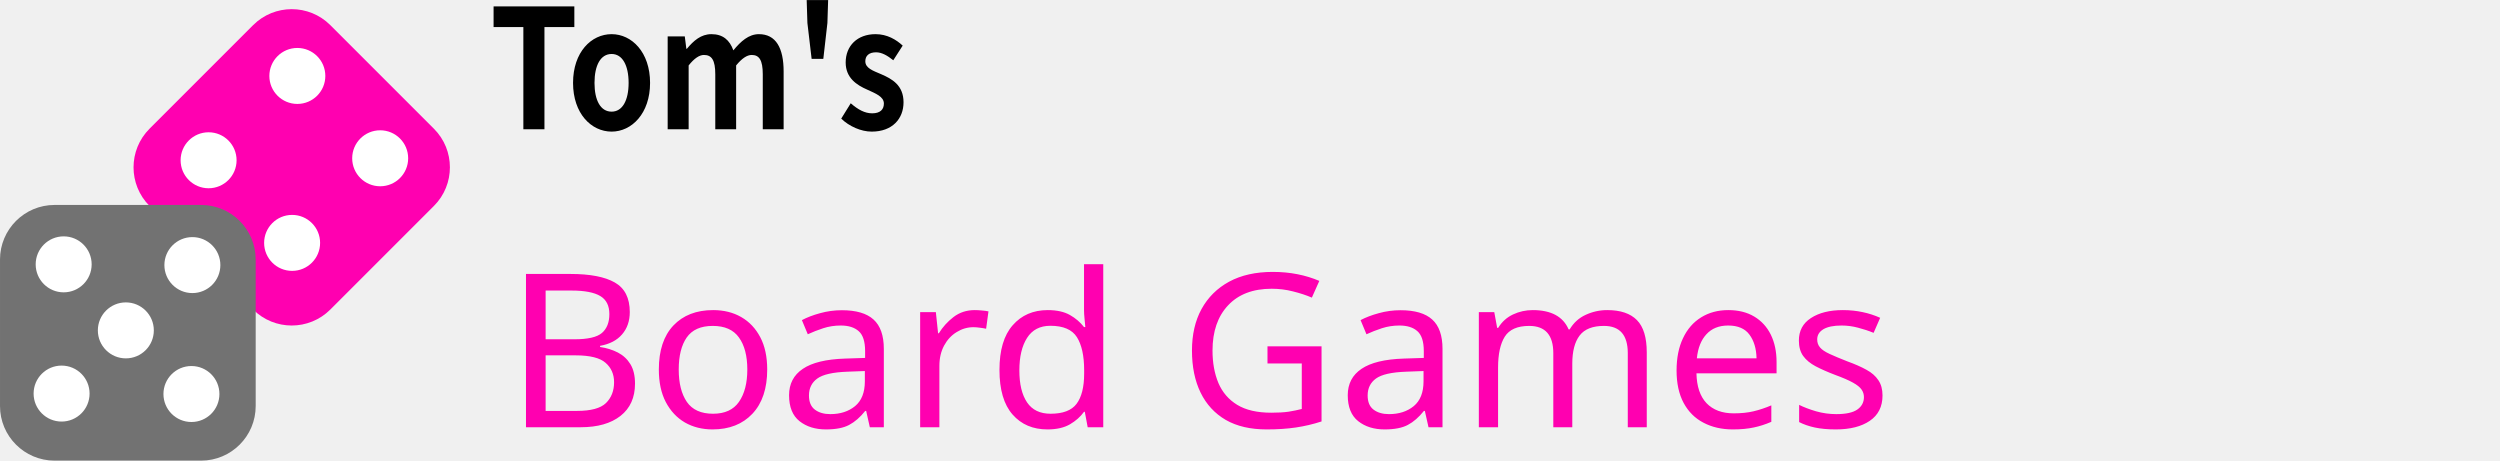
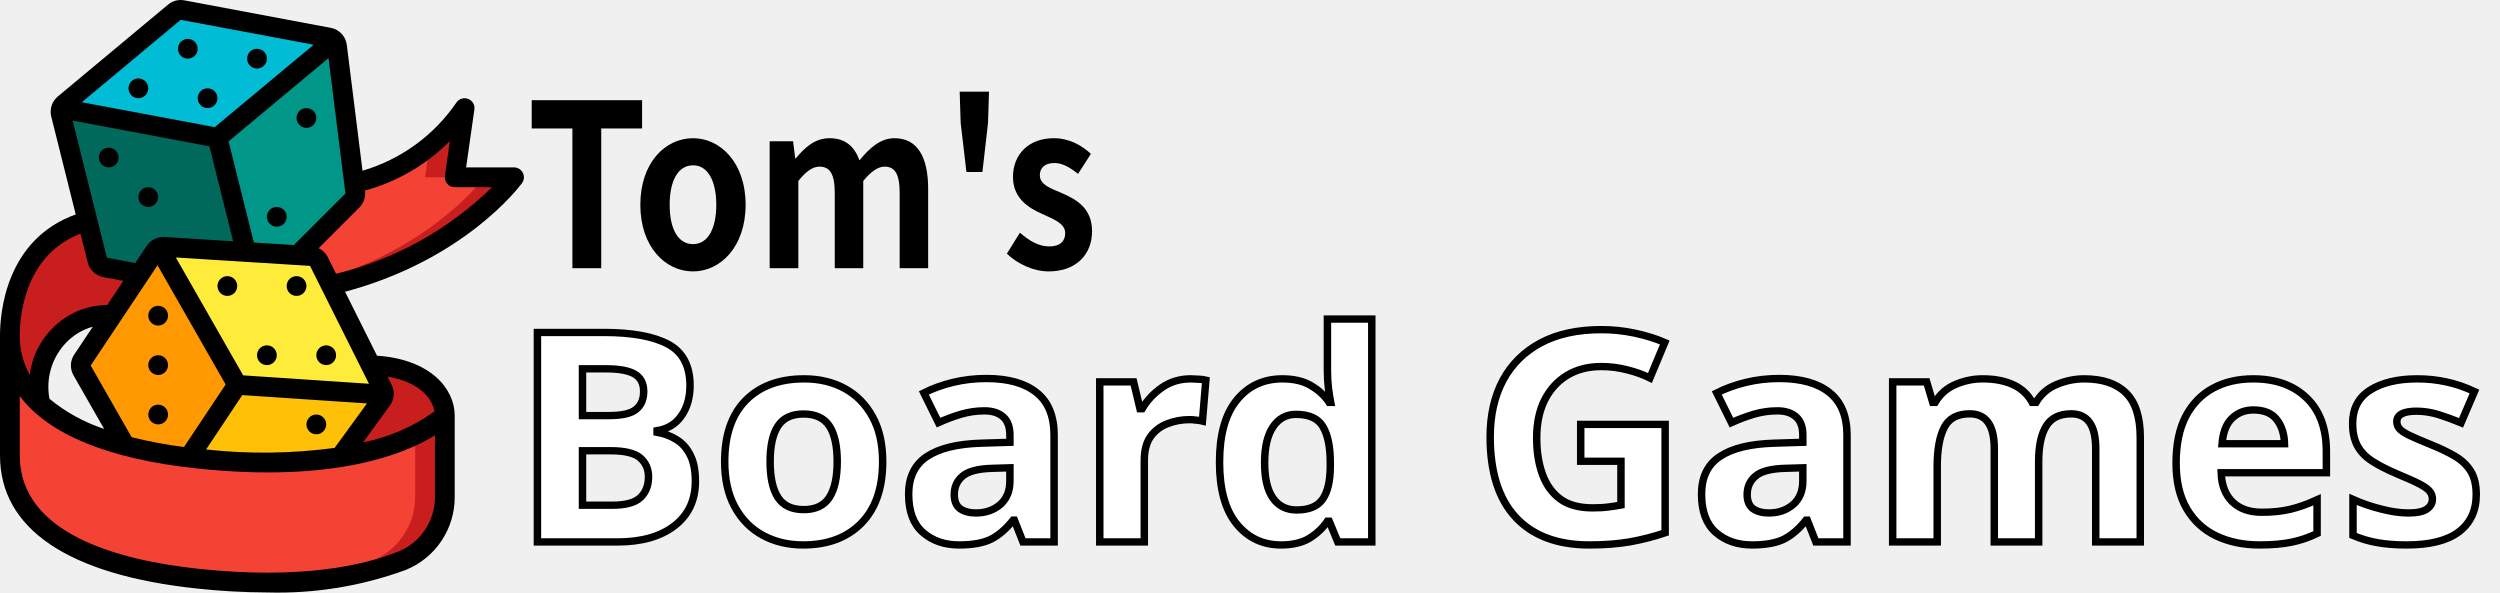
- <svg xmlns="http://www.w3.org/2000/svg" width="301.103mm" height="55.479mm" viewBox="0 0 301.103 55.479" version="1.1" id="svg8">
+ <svg xmlns="http://www.w3.org/2000/svg" id="svg8" version="1.1" viewBox="0 0 220.284 52.217" height="52.217mm" width="220.284mm">
  <defs id="defs2" />
-   <g id="layer1" transform="translate(-8.879669,-51.00314)">
-     <rect ry="6.576" y="3.795" x="66.042" height="30.795" width="30.795" id="rect12-3" style="fill:#ff00b0;fill-opacity:1;fill-rule:evenodd;stroke-width:0.092" transform="rotate(45)" />
-     <rect style="fill:#727272;fill-opacity:1;fill-rule:evenodd;stroke-width:0.092" id="rect12" width="30.795" height="30.795" x="8.88" y="75.687" ry="6.576" />
-     <circle style="fill:#ffffff;fill-opacity:1;stroke-width:0.092" id="path876" cx="16.548" cy="82.842" r="3.371" />
-     <circle r="3.371" cy="82.931" cx="32.05" id="path876-6" style="fill:#ffffff;fill-opacity:1;stroke-width:0.092" />
-     <circle r="3.371" cy="98.406" cx="16.298" id="path876-7" style="fill:#ffffff;fill-opacity:1;stroke-width:0.092" />
-     <circle r="3.371" cy="98.459" cx="31.936" id="path876-5" style="fill:#ffffff;fill-opacity:1;stroke-width:0.092" />
-     <circle r="3.371" cy="90.795" cx="24.036" id="path876-3" style="fill:#ffffff;fill-opacity:1;stroke-width:0.092" />
-     <circle r="3.371" cy="60.15" cx="44.692" id="path876-56" style="fill:#ffffff;fill-opacity:1;stroke-width:0.092" />
-     <circle r="3.371" cy="70.306" cx="34.003" id="path876-2" style="fill:#ffffff;fill-opacity:1;stroke-width:0.092" />
-     <circle r="3.371" cy="80.257" cx="44.062" id="path876-9" style="fill:#ffffff;fill-opacity:1;stroke-width:0.092" />
-     <circle r="3.371" cy="70.067" cx="54.669" id="path876-1" style="fill:#ffffff;fill-opacity:1;stroke-width:0.092" />
-     <text xml:space="preserve" style="font-style:normal;font-variant:normal;font-weight:bold;font-stretch:normal;font-size:18.546px;line-height:1.25;font-family:'Noto Sans CJK HK';-inkscape-font-specification:'Noto Sans CJK HK, Bold';font-variant-ligatures:normal;font-variant-caps:normal;font-variant-numeric:normal;font-variant-east-asian:normal;fill:#000000;fill-opacity:1;stroke:none;stroke-width:0.464" x="72.977" y="61.855" id="text955" transform="scale(0.9291309,1.076275)">
-       <tspan id="tspan953" x="72.977" y="61.855" style="font-style:normal;font-variant:normal;font-weight:bold;font-stretch:normal;font-size:18.546px;font-family:'Noto Sans CJK HK';-inkscape-font-specification:'Noto Sans CJK HK, Bold';font-variant-ligatures:normal;font-variant-caps:normal;font-variant-numeric:normal;font-variant-east-asian:normal;stroke-width:0.464">Tom's</tspan>
+   <g transform="translate(-10.78766,-52.29787)" id="layer1">
+     <text transform="scale(0.9291309,1.076275)" id="text955" y="70.546" x="61.471" style="font-style:normal;font-variant:normal;font-weight:bold;font-stretch:normal;font-size:18.546px;line-height:1.25;font-family:'Noto Sans CJK HK';-inkscape-font-specification:'Noto Sans CJK HK, Bold';font-variant-ligatures:normal;font-variant-caps:normal;font-variant-numeric:normal;font-variant-east-asian:normal;fill:#000000;fill-opacity:1;stroke:none;stroke-width:0.464" xml:space="preserve">
+       <tspan style="font-style:normal;font-variant:normal;font-weight:bold;font-stretch:normal;font-size:18.546px;font-family:'Noto Sans CJK HK';-inkscape-font-specification:'Noto Sans CJK HK, Bold';font-variant-ligatures:normal;font-variant-caps:normal;font-variant-numeric:normal;font-variant-east-asian:normal;stroke-width:0.464" y="70.546" x="61.471" id="tspan953">Tom's</tspan>
    </text>
-     <text id="text955-2" y="103.37" x="69.062" style="font-style:normal;font-variant:normal;font-weight:normal;font-stretch:normal;font-size:26.083px;line-height:1.25;font-family:'Honey Bear';-inkscape-font-specification:'Honey Bear, Normal';font-variant-ligatures:normal;font-variant-caps:normal;font-variant-numeric:normal;font-variant-east-asian:normal;fill:#ff00b0;fill-opacity:1;stroke:none;stroke-width:0.652;" xml:space="preserve" transform="scale(1.008893,0.9911853)">
-       <tspan style="font-style:normal;font-variant:normal;font-weight:normal;font-stretch:normal;font-size:26.083px;font-family:'Honey Bear';-inkscape-font-specification:'Honey Bear, Normal';font-variant-ligatures:normal;font-variant-caps:normal;font-variant-numeric:normal;font-variant-east-asian:normal;fill:#ff00b0;fill-opacity:1;stroke-width:0.652;" y="103.37" x="69.062" id="tspan953-7">Board Games</tspan>
+     <text transform="scale(1.008893,0.9911853)" xml:space="preserve" style="font-style:normal;font-variant:normal;font-weight:bold;font-stretch:normal;font-size:26.083px;line-height:1.25;font-family:Tahoma;-inkscape-font-specification:'Tahoma, Bold';font-variant-ligatures:normal;font-variant-caps:normal;font-variant-numeric:normal;font-variant-east-asian:normal;fill:#ffffff;fill-opacity:1;stroke:#000000;stroke-width:0.652;stroke-opacity:1" x="55.286" y="100.943" id="text955-2">
+       <tspan id="tspan953-7" x="55.286" y="100.943" style="font-style:normal;font-variant:normal;font-weight:bold;font-stretch:normal;font-size:26.083px;font-family:Tahoma;-inkscape-font-specification:'Tahoma, Bold';font-variant-ligatures:normal;font-variant-caps:normal;font-variant-numeric:normal;font-variant-east-asian:normal;fill:#ffffff;fill-opacity:1;stroke:#000000;stroke-width:0.652;stroke-opacity:1">Board Games</tspan>
    </text>
+     <g transform="matrix(0.8710057,0,0,0.8710057,6.432629,52.24095)" id="g1817">
+       <path id="Shape" d="m 40.94,19.51 c 0.039,0.31 -0.068,0.62 -0.29,0.84 l -5.53,5.53 H 35.11 L 29.89,25.56 V 25.55 L 27,14 38.82,4.15 c 0.15,0.155 0.245,0.356 0.27,0.57 l 1.73,13.87 z" fill="#009688" style="fill-rule:nonzero" />
+       <path id="path908" d="M 38.82,4.15 27,14 11.18,11.03 c 0.057,-0.169 0.161,-0.318 0.3,-0.43 L 22.64,1.3 c 0.227,-0.191 0.529,-0.268 0.82,-0.21 l 14.82,2.78 c 0.204,0.038 0.392,0.135 0.54,0.28 z" fill="#00bcd4" style="fill-rule:nonzero" />
+       <path id="path910" d="m 29.89,25.55 -8.31,-0.51 c -0.173,-0.013 -0.346,0.021 -0.5,0.1 -0.165,0.07 -0.305,0.188 -0.4,0.34 l -1.53,2.3 -3.52,-0.66 c -0.384,-0.073 -0.692,-0.362 -0.79,-0.74 l -0.99,-3.97 -2.7,-10.8 c -0.045,-0.192 -0.035,-0.393 0.03,-0.58 L 27,14 Z" fill="#00695c" style="fill-rule:nonzero" />
+       <path id="path912" d="m 50,42.13 v 8.19 c 0.007,2.845 -1.714,5.41 -4.35,6.48 C 41.89,58.3 35.39,59.71 25,58.6 6,56.58 6,48.17 6,46.14 V 34 c -0.07,2.646 1.054,5.183 3.06,6.91 v 0.01 c 1.72,1.59 4.4,3.12 8.6,4.23 v 0.01 c 2.116,0.549 4.268,0.95 6.44,1.2 0.3,0.03 0.6,0.07 0.9,0.1 4.785,0.585 9.627,0.538 14.4,-0.14 C 47.21,45.07 50,42.13 50,42.13 Z" fill="#f44335" style="fill-rule:nonzero" />
+       <path id="path914" d="m 47,44.074 v 6.246 c 0.007,2.845 -1.714,5.41 -4.35,6.48 -3.856,1.426 -7.933,2.163 -12.045,2.177 7.2,0.181 12.013,-0.968 15.045,-2.177 2.636,-1.07 4.358,-3.635 4.35,-6.48 l 2.5e-5,-8.19 C 49.112,42.937 48.099,43.593 47,44.074 Z" fill="#c81e1e" style="fill-rule:nonzero" />
+       <path id="path916" d="m 29,39 -4.9,7.36 c -2.172,-0.25 -4.324,-0.651 -6.44,-1.2 v -0.01 l -4.35,-7.61 c -0.191,-0.327 -0.179,-0.734 0.03,-1.05 l 3.04,-4.56 2.77,-4.15 1.53,-2.3 c 0.095,-0.152 0.235,-0.27 0.4,-0.34 z" fill="#ff9801" style="fill-rule:nonzero" />
+       <path id="path918" d="m 19.15,27.78 -2.77,4.15 C 14.368,31.783 12.395,32.542 11,34 9.248,35.839 8.521,38.427 9.06,40.91 7.054,39.183 5.93,36.646 6,34 6,31.26 6.84,24.34 13.85,22.41 l 0.99,3.97 c 0.098,0.378 0.406,0.666 0.79,0.74 z" fill="#c81e1e" style="fill-rule:nonzero" />
+       <path id="path920" d="m 57,18 c 0,0 -5.77,7.93 -18.53,10.93 l -1.21,-2.42 c -0.165,-0.312 -0.478,-0.52 -0.83,-0.55 l -1.31,-0.08 5.53,-5.53 c 0.222,-0.22 0.329,-0.53 0.29,-0.84 L 40.82,18.59 C 45.374,17.568 49.369,14.855 52,11 l -1,7 z" fill="#f44335" style="fill-rule:nonzero" />
+       <path id="path922" d="m 48,18 h 3 l 1,-7 c -1.004,1.443 -2.199,2.742 -3.552,3.864 z" fill="#c81e1e" style="fill-rule:nonzero" />
+       <path id="path924" d="m 54,18 c 0,0 -4.979,6.824 -15.893,10.2 l 0.363,0.726 C 51.23,25.93 57,18 57,18 Z" fill="#c81e1e" style="fill-rule:nonzero" />
+       <path id="path926" d="M 43.83,39.99 29,39 21.08,25.14 c 0.154,-0.079 0.327,-0.113 0.5,-0.1 l 8.31,0.51 v 0.01 l 5.22,0.32 h 0.01 l 1.31,0.08 c 0.352,0.03 0.665,0.238 0.83,0.55 l 1.21,2.42 4.03,8.08 h 0.01 l 1.22,2.45 c 0.083,0.164 0.117,0.347 0.1,0.53 z" fill="#ffeb3a" style="fill-rule:nonzero" />
+       <path id="path928" d="m 43.83,39.99 c -0.013,0.182 -0.079,0.355 -0.19,0.5 l -4.24,5.83 c -4.773,0.678 -9.615,0.725 -14.4,0.14 -0.3,-0.03 -0.6,-0.07 -0.9,-0.1 L 29,39 Z" fill="#fec108" style="fill-rule:nonzero" />
+       <path id="path930" d="m 50,42.1 v 0.02 c 0,0 -2.79,2.95 -10.6,4.2 l 4.24,-5.83 c 0.111,-0.145 0.177,-0.318 0.19,-0.5 0.017,-0.183 -0.017,-0.366 -0.1,-0.53 l -1.22,-2.45 c 5.6,0.16 7.49,3.05 7.49,5.09 z" fill="#c81e1e" style="fill-rule:nonzero" />
+       <g fill="#000000" id="g969" style="fill-rule:nonzero">
+         <path id="path936" d="M 22,0.533 10.843,9.83 c -0.588,0.492 -0.844,1.277 -0.66,2.021 l 2.476,9.907 C 5.588,24.3 5,31.707 5,34 v 12.144 c 0,7.415 6.879,12.067 19.894,13.456 2.377,0.26 4.765,0.393 7.156,0.4 4.759,0.135 9.5,-0.635 13.971,-2.269 3.027,-1.212 5.003,-4.154 4.979,-7.415 V 42.093 C 50.995,39.381 48.524,36.41 43.142,36.048 l -3.233,-6.467 c 12.116,-3.243 17.663,-10.667 17.9,-10.993 0.221,-0.304 0.253,-0.707 0.082,-1.042 C 57.72,17.211 57.376,17 57,17 H 52.153 L 52.99,11.142 C 53.055,10.684 52.798,10.242 52.368,10.072 51.938,9.901 51.448,10.048 51.182,10.426 c -2.276,3.333 -5.635,5.775 -9.508,6.91 L 40.083,4.6 C 39.975,3.737 39.322,3.043 38.467,2.883 L 23.648,0.1 C 23.061,-0.011 22.456,0.148 22,0.533 Z M 23.28,2.07 36.73,4.591 26.722,12.93 13.276,10.406 Z M 36.363,26.962 42.326,38.888 29.6,38.038 22.788,26.114 Z m -10.514,18.574 3.662,-5.5 12.613,0.842 -3.27,4.494 c -4.312,0.585 -8.68,0.64 -13.005,0.164 z M 10.006,40.411 c -0.394,-2.063 0.24,-4.189 1.7,-5.7 0.736,-0.761 1.663,-1.312 2.683,-1.595 l -1.879,2.819 c -0.423,0.629 -0.451,1.443 -0.073,2.1 l 3.095,5.419 c -2.015,-0.663 -3.889,-1.695 -5.526,-3.043 z m 8.31,3.881 -4.141,-7.251 6.76,-10.14 6.891,12.059 -4.214,6.328 c -1.783,-0.229 -3.551,-0.561 -5.296,-0.996 z m 3.323,-20.254 c -0.711,-0.039 -1.391,0.298 -1.791,0.888 l -1.166,1.748 -2.868,-0.539 -3.466,-13.868 13.838,2.6 2.4,9.607 z m -8.493,-0.338 0.729,2.917 c 0.19,0.758 0.803,1.335 1.57,1.48 l 2.031,0.382 -1.628,2.443 c -2.095,0.01 -4.097,0.863 -5.555,2.367 -1.27,1.263 -2.075,2.92 -2.282,4.7 C 7.334,36.77 6.985,35.395 7,34 7,32.072 7.471,25.89 13.146,23.7 Z M 49,50.316 c 0.02,2.441 -1.457,4.644 -3.722,5.554 -3.5,1.4 -9.846,2.839 -20.173,1.739 C 16.846,56.729 7,54.026 7,46.144 v -6.007 c 2.909,3.872 8.953,6.365 17.9,7.317 13.964,1.49 21.123,-1.493 24.1,-3.354 z m -0.044,-8.633 c -2.156,1.549 -4.619,2.617 -7.223,3.132 l 2.718,-3.735 c 0.442,-0.603 0.508,-1.403 0.171,-2.071 l -0.42,-0.841 c 3.341,0.541 4.535,2.3 4.754,3.515 z m -7.6,-20.629 c 0.436,-0.439 0.646,-1.053 0.569,-1.667 l -0.006,-0.046 c 3.253,-0.884 6.216,-2.611 8.59,-5.005 l -0.5,3.522 c -0.041,0.287 0.044,0.578 0.235,0.797 C 50.434,18.875 50.71,19 51,19 h 3.777 C 50.398,23.282 44.949,26.307 39,27.761 l -0.848,-1.7 C 37.951,25.673 37.629,25.362 37.234,25.176 Z M 39.946,19.64 34.73,24.856 30.681,24.6 28.122,14.367 38.235,5.94 Z" />
+         <circle id="Oval" cx="36" cy="12" r="1" />
+         <circle id="circle939" cx="33" cy="22" r="1" />
+         <circle id="circle941" cx="35" cy="29" r="1" />
+         <circle id="circle943" cx="38" cy="36" r="1" />
+         <circle id="circle945" cx="32" cy="36" r="1" />
+         <circle id="circle947" cx="37" cy="43" r="1" />
+         <circle id="circle949" cx="21" cy="32" r="1" />
+         <circle id="circle951" cx="21" cy="37" r="1" />
+         <circle id="circle953" cx="21" cy="42" r="1" />
+         <circle id="circle955" cx="28" cy="29" r="1" />
+         <circle id="circle957" cx="31" cy="6" r="1" />
+         <circle id="circle959" cx="24" cy="5" r="1" />
+         <circle id="circle961" cx="26" cy="10" r="1" />
+         <circle id="circle963" cx="19" cy="9" r="1" />
+         <circle id="circle965" cx="16" cy="16" r="1" />
+         <circle id="circle967" cx="20" cy="20" r="1" />
+       </g>
+     </g>
  </g>
</svg>
